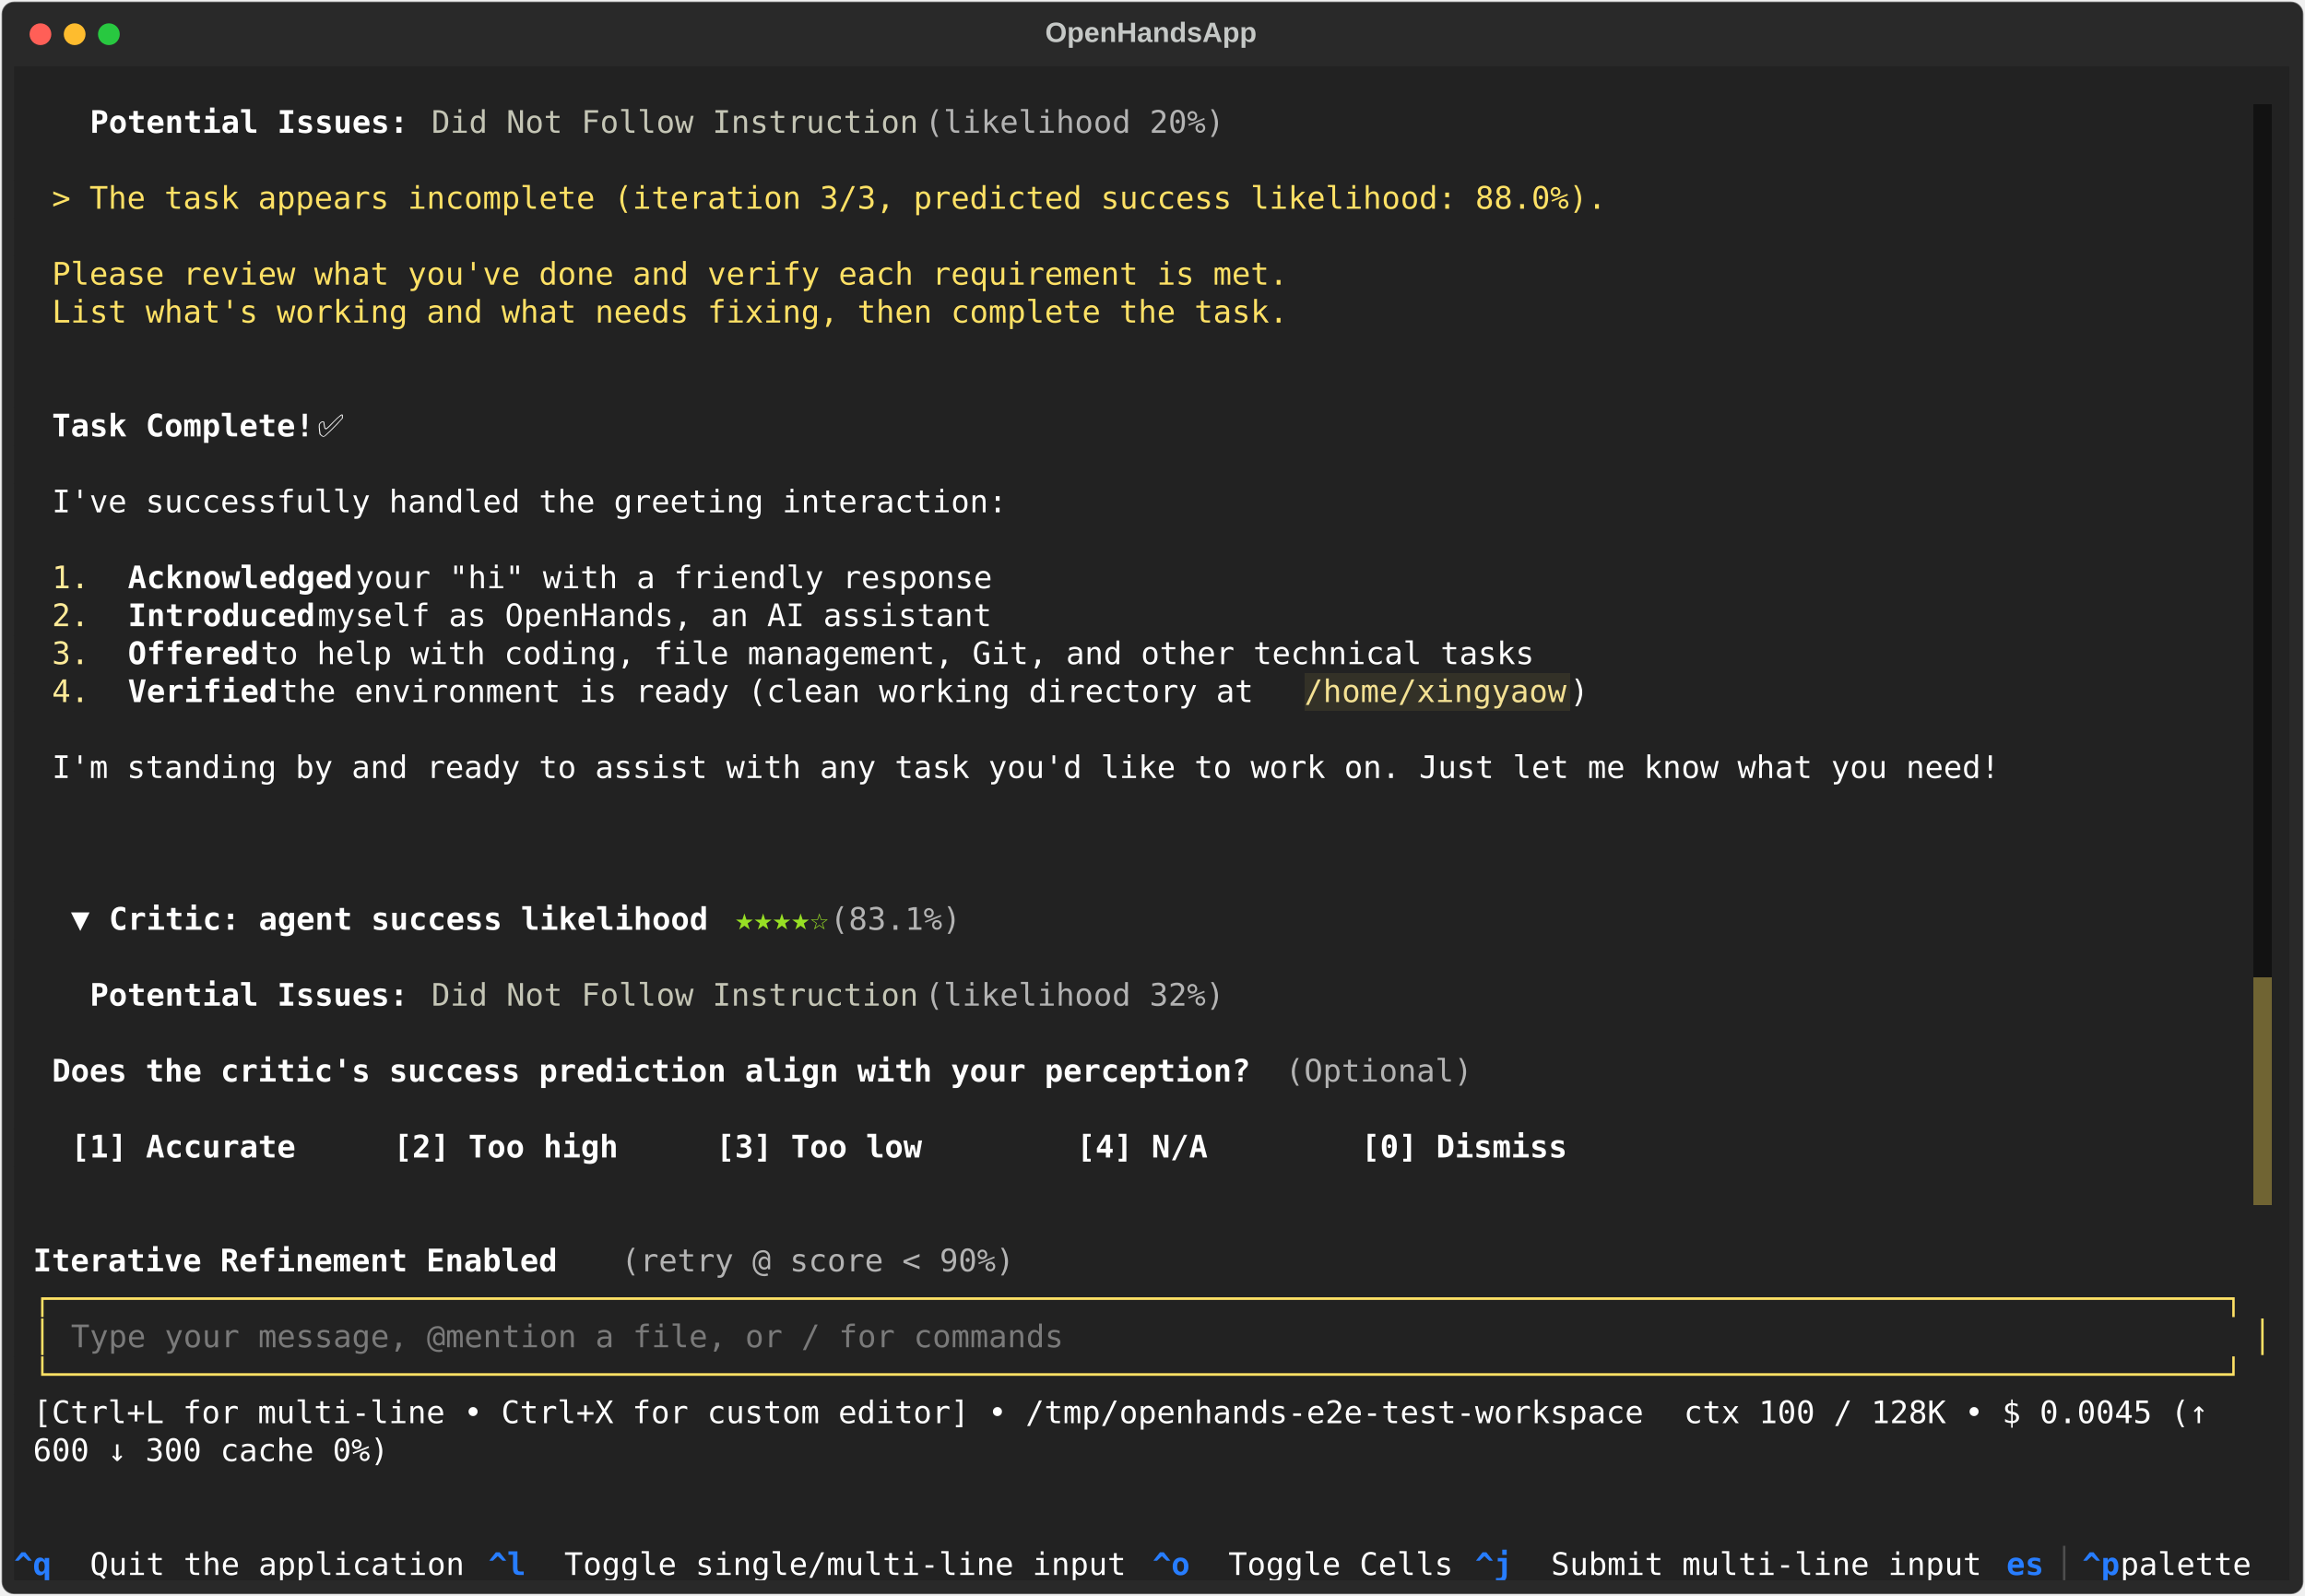
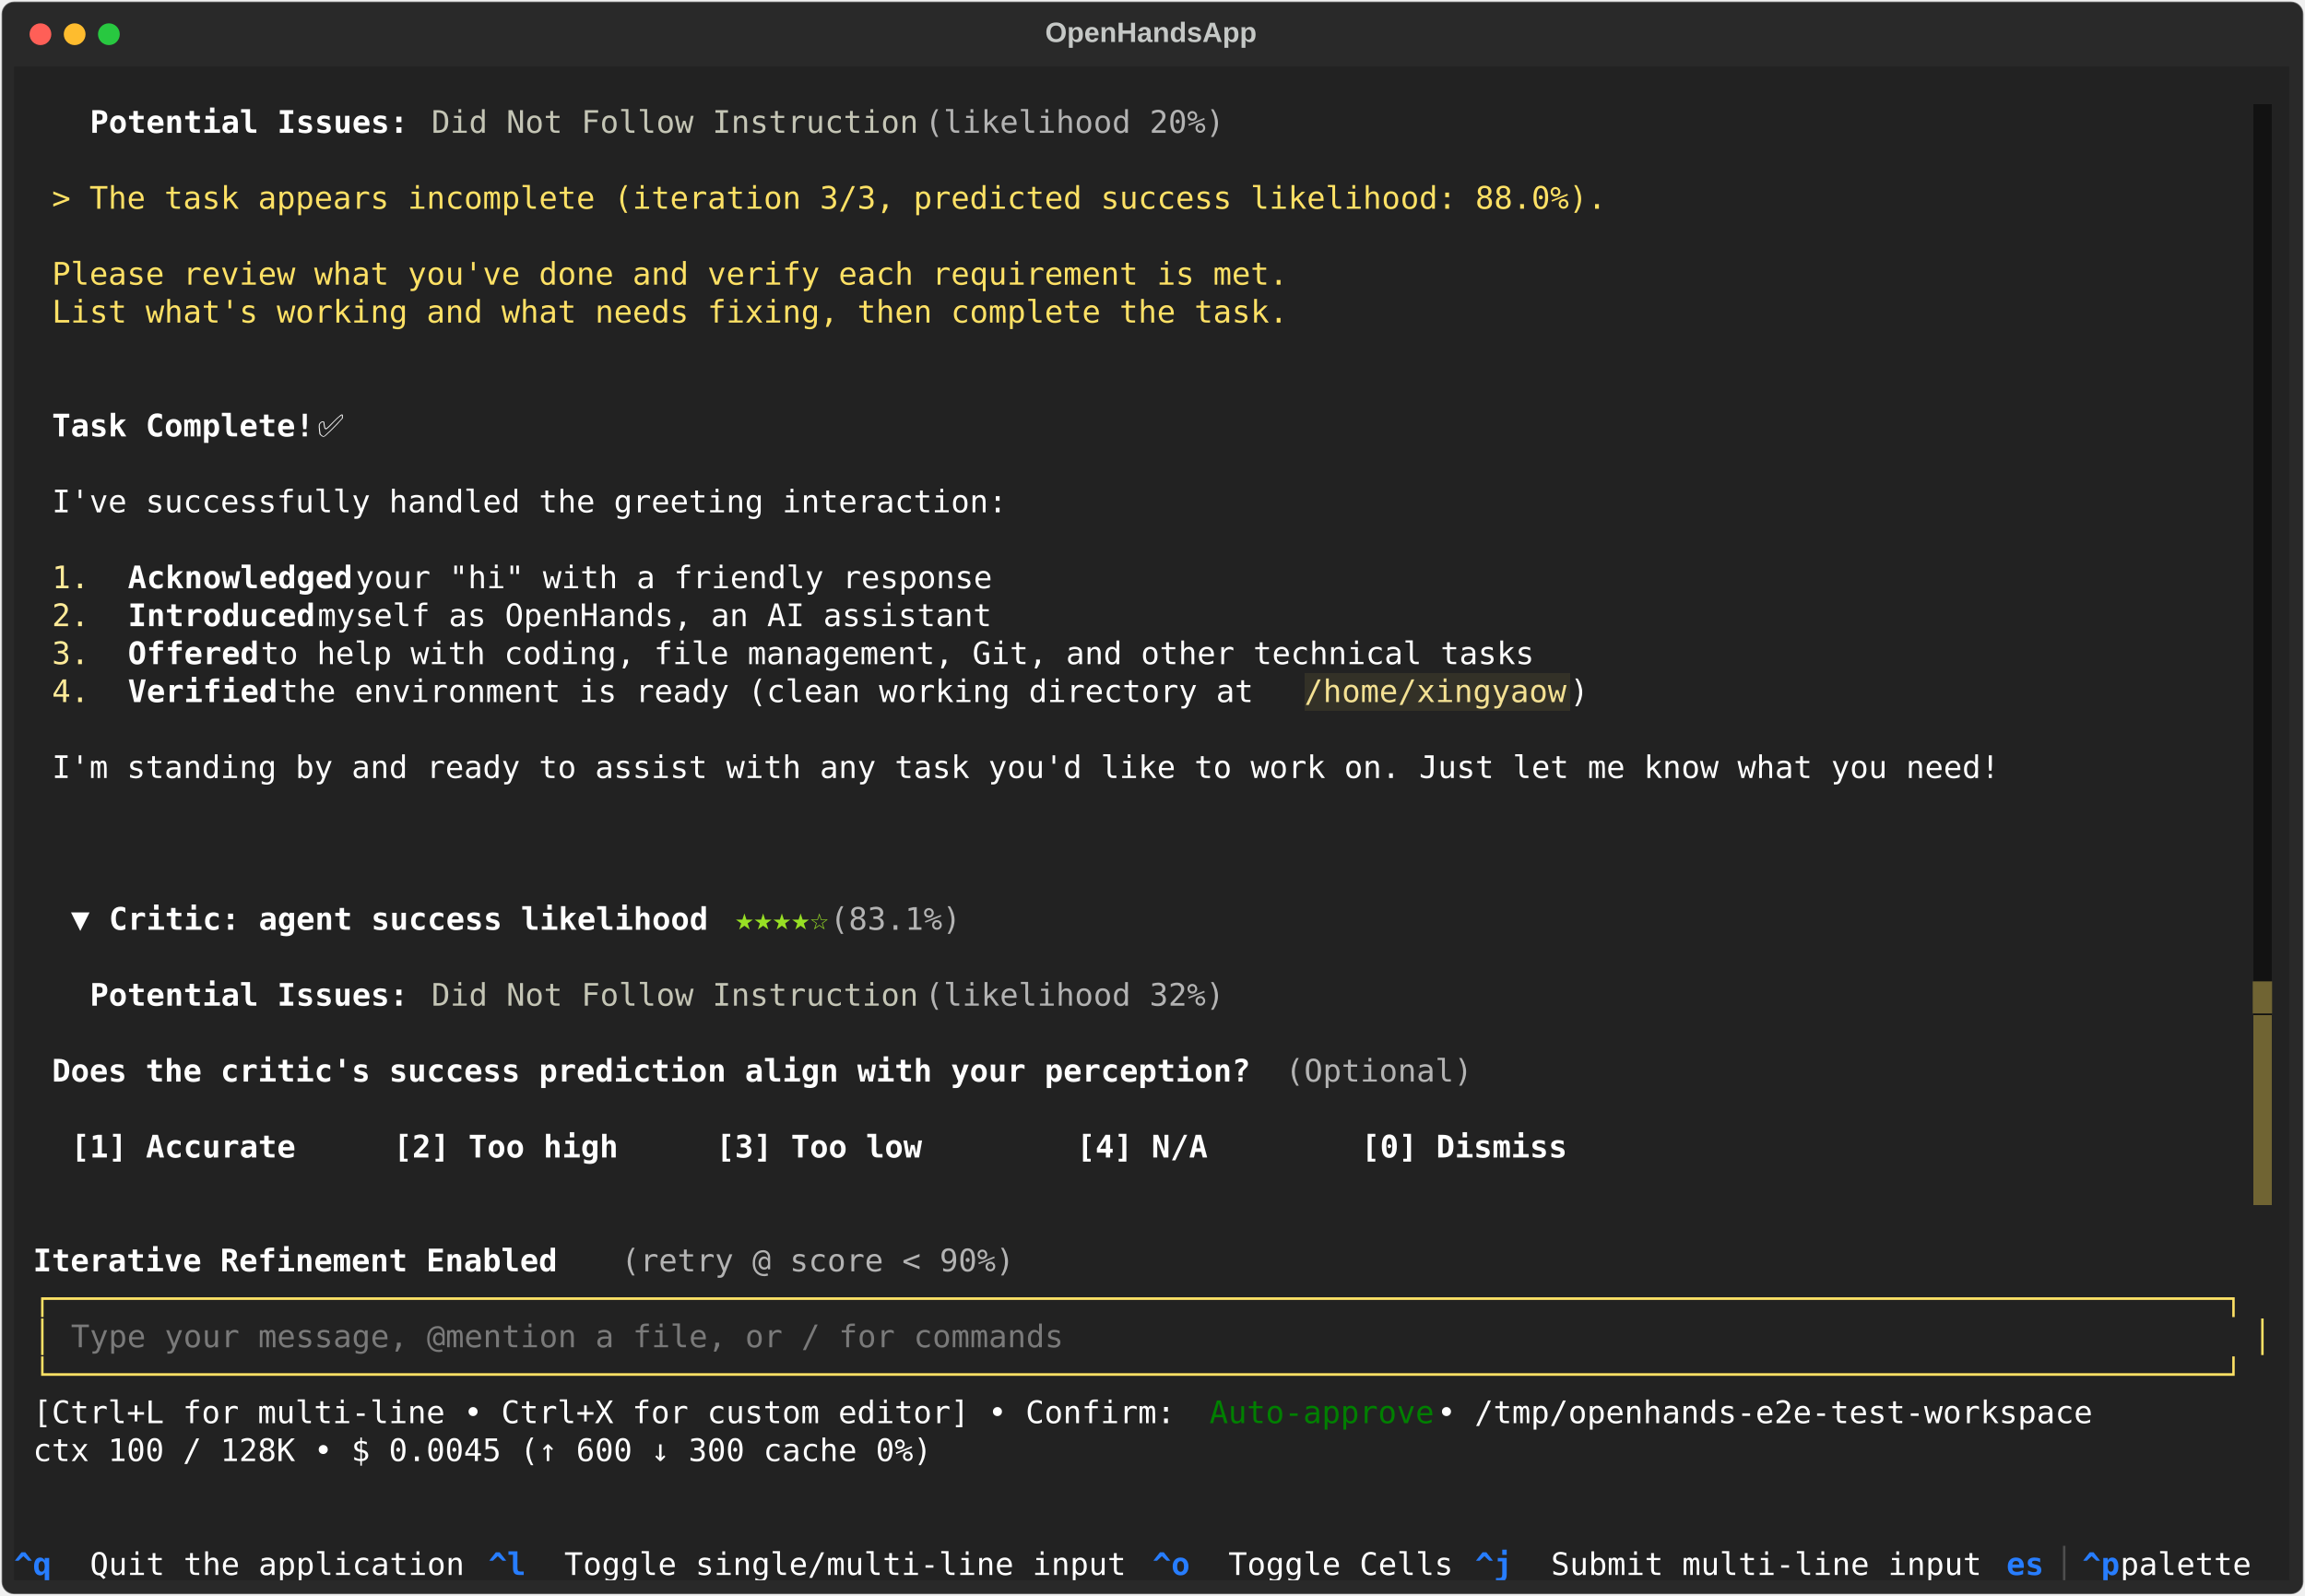
<svg xmlns="http://www.w3.org/2000/svg" class="rich-terminal" viewBox="0 0 1482 1026.0">
  <style>

    @font-face {
        font-family: "Fira Code";
        src: local("FiraCode-Regular"),
                url("https://cdnjs.cloudflare.com/ajax/libs/firacode/6.2.0/woff2/FiraCode-Regular.woff2") format("woff2"),
                url("https://cdnjs.cloudflare.com/ajax/libs/firacode/6.2.0/woff/FiraCode-Regular.woff") format("woff");
        font-style: normal;
        font-weight: 400;
    }
    @font-face {
        font-family: "Fira Code";
        src: local("FiraCode-Bold"),
                url("https://cdnjs.cloudflare.com/ajax/libs/firacode/6.2.0/woff2/FiraCode-Bold.woff2") format("woff2"),
                url("https://cdnjs.cloudflare.com/ajax/libs/firacode/6.2.0/woff/FiraCode-Bold.woff") format("woff");
        font-style: bold;
        font-weight: 700;
    }

    .terminal-matrix {
        font-family: Fira Code, monospace;
        font-size: 20px;
        line-height: 24.4px;
        font-variant-east-asian: full-width;
    }

    .terminal-title {
        font-size: 18px;
        font-weight: bold;
        font-family: arial;
    }

    .terminal-r1 { fill: #c5c8c6 }
.terminal-r2 { fill: #ffffff;font-weight: bold }
.terminal-r3 { fill: #c4c5b5 }
.terminal-r4 { fill: #b3b3b3 }
.terminal-r5 { fill: #ffffff }
.terminal-r6 { fill: #fee165 }
.terminal-r7 { fill: #ffeb99 }
.terminal-r8 { fill: #f4e193 }
.terminal-r9 { fill: #98e024 }
- .terminal-r10 { fill: #222222 }
- .terminal-r11 { fill: #7a7a7a }
- .terminal-r12 { fill: #277dff;font-weight: bold }
- .terminal-r13 { fill: #4e4e4e }
+ .terminal-r10 { fill: #706433 }
+ .terminal-r11 { fill: #222222 }
+ .terminal-r12 { fill: #7a7a7a }
+ .terminal-r13 { fill: #008000 }
+ .terminal-r14 { fill: #277dff;font-weight: bold }
+ .terminal-r15 { fill: #4e4e4e }
    </style>
  <defs>
    <clipPath id="terminal-clip-terminal">
      <rect x="0" y="0" width="1463.0" height="975.0" />
    </clipPath>
    <clipPath id="terminal-line-0">
      <rect x="0" y="1.5" width="1464" height="24.65" />
    </clipPath>
    <clipPath id="terminal-line-1">
      <rect x="0" y="25.9" width="1464" height="24.65" />
    </clipPath>
    <clipPath id="terminal-line-2">
      <rect x="0" y="50.3" width="1464" height="24.65" />
    </clipPath>
    <clipPath id="terminal-line-3">
      <rect x="0" y="74.7" width="1464" height="24.65" />
    </clipPath>
    <clipPath id="terminal-line-4">
      <rect x="0" y="99.1" width="1464" height="24.65" />
    </clipPath>
    <clipPath id="terminal-line-5">
      <rect x="0" y="123.5" width="1464" height="24.65" />
    </clipPath>
    <clipPath id="terminal-line-6">
      <rect x="0" y="147.9" width="1464" height="24.65" />
    </clipPath>
    <clipPath id="terminal-line-7">
      <rect x="0" y="172.3" width="1464" height="24.65" />
    </clipPath>
    <clipPath id="terminal-line-8">
      <rect x="0" y="196.7" width="1464" height="24.65" />
    </clipPath>
    <clipPath id="terminal-line-9">
      <rect x="0" y="221.1" width="1464" height="24.65" />
    </clipPath>
    <clipPath id="terminal-line-10">
      <rect x="0" y="245.5" width="1464" height="24.65" />
    </clipPath>
    <clipPath id="terminal-line-11">
      <rect x="0" y="269.9" width="1464" height="24.65" />
    </clipPath>
    <clipPath id="terminal-line-12">
      <rect x="0" y="294.3" width="1464" height="24.65" />
    </clipPath>
    <clipPath id="terminal-line-13">
      <rect x="0" y="318.7" width="1464" height="24.65" />
    </clipPath>
    <clipPath id="terminal-line-14">
      <rect x="0" y="343.1" width="1464" height="24.65" />
    </clipPath>
    <clipPath id="terminal-line-15">
      <rect x="0" y="367.5" width="1464" height="24.65" />
    </clipPath>
    <clipPath id="terminal-line-16">
      <rect x="0" y="391.9" width="1464" height="24.65" />
    </clipPath>
    <clipPath id="terminal-line-17">
      <rect x="0" y="416.3" width="1464" height="24.65" />
    </clipPath>
    <clipPath id="terminal-line-18">
      <rect x="0" y="440.7" width="1464" height="24.65" />
    </clipPath>
    <clipPath id="terminal-line-19">
      <rect x="0" y="465.1" width="1464" height="24.65" />
    </clipPath>
    <clipPath id="terminal-line-20">
      <rect x="0" y="489.5" width="1464" height="24.65" />
    </clipPath>
    <clipPath id="terminal-line-21">
      <rect x="0" y="513.9" width="1464" height="24.65" />
    </clipPath>
    <clipPath id="terminal-line-22">
      <rect x="0" y="538.3" width="1464" height="24.65" />
    </clipPath>
    <clipPath id="terminal-line-23">
      <rect x="0" y="562.7" width="1464" height="24.65" />
    </clipPath>
    <clipPath id="terminal-line-24">
      <rect x="0" y="587.1" width="1464" height="24.65" />
    </clipPath>
    <clipPath id="terminal-line-25">
      <rect x="0" y="611.5" width="1464" height="24.65" />
    </clipPath>
    <clipPath id="terminal-line-26">
      <rect x="0" y="635.9" width="1464" height="24.65" />
    </clipPath>
    <clipPath id="terminal-line-27">
      <rect x="0" y="660.3" width="1464" height="24.65" />
    </clipPath>
    <clipPath id="terminal-line-28">
      <rect x="0" y="684.7" width="1464" height="24.65" />
    </clipPath>
    <clipPath id="terminal-line-29">
      <rect x="0" y="709.1" width="1464" height="24.65" />
    </clipPath>
    <clipPath id="terminal-line-30">
      <rect x="0" y="733.5" width="1464" height="24.65" />
    </clipPath>
    <clipPath id="terminal-line-31">
      <rect x="0" y="757.9" width="1464" height="24.65" />
    </clipPath>
    <clipPath id="terminal-line-32">
      <rect x="0" y="782.3" width="1464" height="24.65" />
    </clipPath>
    <clipPath id="terminal-line-33">
      <rect x="0" y="806.7" width="1464" height="24.65" />
    </clipPath>
    <clipPath id="terminal-line-34">
      <rect x="0" y="831.1" width="1464" height="24.65" />
    </clipPath>
    <clipPath id="terminal-line-35">
      <rect x="0" y="855.5" width="1464" height="24.65" />
    </clipPath>
    <clipPath id="terminal-line-36">
      <rect x="0" y="879.9" width="1464" height="24.65" />
    </clipPath>
    <clipPath id="terminal-line-37">
      <rect x="0" y="904.3" width="1464" height="24.65" />
    </clipPath>
    <clipPath id="terminal-line-38">
      <rect x="0" y="928.7" width="1464" height="24.65" />
    </clipPath>
  </defs>
  <rect fill="#292929" stroke="rgba(255,255,255,0.35)" stroke-width="1" x="1" y="1" width="1480" height="1024" rx="8" />
  <text class="terminal-title" fill="#c5c8c6" text-anchor="middle" x="740" y="27">OpenHandsApp</text>
  <g transform="translate(26,22)">
    <circle cx="0" cy="0" r="7" fill="#ff5f57" />
    <circle cx="22" cy="0" r="7" fill="#febc2e" />
    <circle cx="44" cy="0" r="7" fill="#28c840" />
  </g>
  <g transform="translate(9, 41)" clip-path="url(#terminal-clip-terminal)">
    <rect fill="#222222" x="0" y="1.5" width="1464" height="24.65" shape-rendering="crispEdges" />
    <rect fill="#222222" x="0" y="25.9" width="48.8" height="24.65" shape-rendering="crispEdges" />
    <rect fill="#222222" x="48.8" y="25.9" width="219.6" height="24.65" shape-rendering="crispEdges" />
    <rect fill="#222222" x="268.4" y="25.9" width="317.2" height="24.65" shape-rendering="crispEdges" />
    <rect fill="#222222" x="585.6" y="25.9" width="207.4" height="24.65" shape-rendering="crispEdges" />
    <rect fill="#222222" x="793" y="25.9" width="646.6" height="24.65" shape-rendering="crispEdges" />
    <rect fill="#121212" x="1439.6" y="25.9" width="12.2" height="24.65" shape-rendering="crispEdges" />
    <rect fill="#222222" x="1451.8" y="25.9" width="12.2" height="24.65" shape-rendering="crispEdges" />
    <rect fill="#222222" x="0" y="50.3" width="1439.6" height="24.65" shape-rendering="crispEdges" />
    <rect fill="#121212" x="1439.6" y="50.3" width="12.2" height="24.65" shape-rendering="crispEdges" />
    <rect fill="#222222" x="1451.8" y="50.3" width="12.2" height="24.65" shape-rendering="crispEdges" />
    <rect fill="#222222" x="0" y="74.7" width="24.4" height="24.65" shape-rendering="crispEdges" />
    <rect fill="#222222" x="24.4" y="74.7" width="1012.6" height="24.65" shape-rendering="crispEdges" />
    <rect fill="#222222" x="1037" y="74.7" width="402.6" height="24.65" shape-rendering="crispEdges" />
    <rect fill="#121212" x="1439.6" y="74.7" width="12.2" height="24.65" shape-rendering="crispEdges" />
    <rect fill="#222222" x="1451.8" y="74.7" width="12.2" height="24.65" shape-rendering="crispEdges" />
    <rect fill="#222222" x="0" y="99.1" width="24.4" height="24.65" shape-rendering="crispEdges" />
    <rect fill="#222222" x="24.4" y="99.1" width="0" height="24.65" shape-rendering="crispEdges" />
    <rect fill="#222222" x="24.4" y="99.1" width="1415.2" height="24.65" shape-rendering="crispEdges" />
    <rect fill="#121212" x="1439.6" y="99.1" width="12.2" height="24.65" shape-rendering="crispEdges" />
    <rect fill="#222222" x="1451.8" y="99.1" width="12.2" height="24.65" shape-rendering="crispEdges" />
    <rect fill="#222222" x="0" y="123.5" width="24.4" height="24.65" shape-rendering="crispEdges" />
    <rect fill="#222222" x="24.4" y="123.5" width="805.2" height="24.65" shape-rendering="crispEdges" />
    <rect fill="#222222" x="829.6" y="123.5" width="610" height="24.65" shape-rendering="crispEdges" />
    <rect fill="#121212" x="1439.6" y="123.5" width="12.2" height="24.65" shape-rendering="crispEdges" />
    <rect fill="#222222" x="1451.8" y="123.5" width="12.2" height="24.65" shape-rendering="crispEdges" />
    <rect fill="#222222" x="0" y="147.9" width="24.4" height="24.65" shape-rendering="crispEdges" />
    <rect fill="#222222" x="24.4" y="147.9" width="805.2" height="24.65" shape-rendering="crispEdges" />
    <rect fill="#222222" x="829.6" y="147.9" width="610" height="24.65" shape-rendering="crispEdges" />
    <rect fill="#121212" x="1439.6" y="147.9" width="12.2" height="24.65" shape-rendering="crispEdges" />
    <rect fill="#222222" x="1451.8" y="147.9" width="12.2" height="24.65" shape-rendering="crispEdges" />
    <rect fill="#222222" x="0" y="172.3" width="1439.6" height="24.65" shape-rendering="crispEdges" />
    <rect fill="#121212" x="1439.6" y="172.3" width="12.2" height="24.65" shape-rendering="crispEdges" />
    <rect fill="#222222" x="1451.8" y="172.3" width="12.2" height="24.65" shape-rendering="crispEdges" />
    <rect fill="#222222" x="0" y="196.7" width="1439.6" height="24.65" shape-rendering="crispEdges" />
    <rect fill="#121212" x="1439.6" y="196.7" width="12.2" height="24.65" shape-rendering="crispEdges" />
    <rect fill="#222222" x="1451.8" y="196.7" width="12.2" height="24.65" shape-rendering="crispEdges" />
    <rect fill="#222222" x="0" y="221.1" width="24.4" height="24.65" shape-rendering="crispEdges" />
    <rect fill="#222222" x="24.4" y="221.1" width="170.8" height="24.65" shape-rendering="crispEdges" />
    <rect fill="#222222" x="195.2" y="221.1" width="36.6" height="24.65" shape-rendering="crispEdges" />
    <rect fill="#222222" x="231.8" y="221.1" width="1207.8" height="24.65" shape-rendering="crispEdges" />
    <rect fill="#121212" x="1439.6" y="221.1" width="12.2" height="24.65" shape-rendering="crispEdges" />
    <rect fill="#222222" x="1451.8" y="221.1" width="12.2" height="24.65" shape-rendering="crispEdges" />
    <rect fill="#222222" x="0" y="245.5" width="1439.6" height="24.65" shape-rendering="crispEdges" />
    <rect fill="#121212" x="1439.6" y="245.5" width="12.2" height="24.65" shape-rendering="crispEdges" />
    <rect fill="#222222" x="1451.8" y="245.5" width="12.2" height="24.65" shape-rendering="crispEdges" />
    <rect fill="#222222" x="0" y="269.9" width="24.4" height="24.65" shape-rendering="crispEdges" />
    <rect fill="#222222" x="24.4" y="269.9" width="622.2" height="24.65" shape-rendering="crispEdges" />
    <rect fill="#222222" x="646.6" y="269.9" width="793" height="24.65" shape-rendering="crispEdges" />
    <rect fill="#121212" x="1439.6" y="269.9" width="12.2" height="24.65" shape-rendering="crispEdges" />
    <rect fill="#222222" x="1451.8" y="269.9" width="12.2" height="24.65" shape-rendering="crispEdges" />
    <rect fill="#222222" x="0" y="294.3" width="1439.6" height="24.65" shape-rendering="crispEdges" />
    <rect fill="#121212" x="1439.6" y="294.3" width="12.2" height="24.65" shape-rendering="crispEdges" />
    <rect fill="#222222" x="1451.8" y="294.3" width="12.2" height="24.65" shape-rendering="crispEdges" />
    <rect fill="#222222" x="0" y="318.7" width="24.4" height="24.65" shape-rendering="crispEdges" />
    <rect fill="#222222" x="24.4" y="318.7" width="48.8" height="24.65" shape-rendering="crispEdges" />
    <rect fill="#222222" x="73.2" y="318.7" width="146.4" height="24.65" shape-rendering="crispEdges" />
    <rect fill="#222222" x="219.6" y="318.7" width="427" height="24.65" shape-rendering="crispEdges" />
    <rect fill="#222222" x="646.6" y="318.7" width="793" height="24.65" shape-rendering="crispEdges" />
    <rect fill="#121212" x="1439.6" y="318.7" width="12.2" height="24.65" shape-rendering="crispEdges" />
    <rect fill="#222222" x="1451.8" y="318.7" width="12.2" height="24.65" shape-rendering="crispEdges" />
    <rect fill="#222222" x="0" y="343.1" width="24.4" height="24.65" shape-rendering="crispEdges" />
    <rect fill="#222222" x="24.4" y="343.1" width="48.8" height="24.65" shape-rendering="crispEdges" />
    <rect fill="#222222" x="73.2" y="343.1" width="122" height="24.65" shape-rendering="crispEdges" />
    <rect fill="#222222" x="195.2" y="343.1" width="451.4" height="24.65" shape-rendering="crispEdges" />
    <rect fill="#222222" x="646.6" y="343.1" width="793" height="24.65" shape-rendering="crispEdges" />
    <rect fill="#121212" x="1439.6" y="343.1" width="12.2" height="24.65" shape-rendering="crispEdges" />
    <rect fill="#222222" x="1451.8" y="343.1" width="12.2" height="24.65" shape-rendering="crispEdges" />
    <rect fill="#222222" x="0" y="367.5" width="24.4" height="24.65" shape-rendering="crispEdges" />
    <rect fill="#222222" x="24.4" y="367.5" width="48.8" height="24.65" shape-rendering="crispEdges" />
    <rect fill="#222222" x="73.2" y="367.5" width="85.4" height="24.65" shape-rendering="crispEdges" />
    <rect fill="#222222" x="158.6" y="367.5" width="841.8" height="24.65" shape-rendering="crispEdges" />
    <rect fill="#222222" x="1000.4" y="367.5" width="439.2" height="24.65" shape-rendering="crispEdges" />
    <rect fill="#121212" x="1439.6" y="367.5" width="12.2" height="24.65" shape-rendering="crispEdges" />
    <rect fill="#222222" x="1451.8" y="367.5" width="12.2" height="24.65" shape-rendering="crispEdges" />
    <rect fill="#222222" x="0" y="391.9" width="24.4" height="24.65" shape-rendering="crispEdges" />
    <rect fill="#222222" x="24.4" y="391.9" width="48.8" height="24.65" shape-rendering="crispEdges" />
    <rect fill="#222222" x="73.2" y="391.9" width="97.6" height="24.65" shape-rendering="crispEdges" />
    <rect fill="#222222" x="170.8" y="391.9" width="658.8" height="24.65" shape-rendering="crispEdges" />
    <rect fill="#333127" x="829.6" y="391.9" width="170.8" height="24.65" shape-rendering="crispEdges" />
    <rect fill="#222222" x="1000.4" y="391.9" width="12.2" height="24.65" shape-rendering="crispEdges" />
    <rect fill="#222222" x="1012.6" y="391.9" width="427" height="24.65" shape-rendering="crispEdges" />
    <rect fill="#121212" x="1439.6" y="391.9" width="12.2" height="24.65" shape-rendering="crispEdges" />
    <rect fill="#222222" x="1451.8" y="391.9" width="12.2" height="24.65" shape-rendering="crispEdges" />
    <rect fill="#222222" x="0" y="416.3" width="1439.6" height="24.65" shape-rendering="crispEdges" />
    <rect fill="#121212" x="1439.6" y="416.3" width="12.2" height="24.65" shape-rendering="crispEdges" />
    <rect fill="#222222" x="1451.8" y="416.3" width="12.2" height="24.65" shape-rendering="crispEdges" />
    <rect fill="#222222" x="0" y="440.7" width="24.4" height="24.65" shape-rendering="crispEdges" />
    <rect fill="#222222" x="24.4" y="440.7" width="1268.8" height="24.65" shape-rendering="crispEdges" />
    <rect fill="#222222" x="1293.2" y="440.7" width="146.4" height="24.65" shape-rendering="crispEdges" />
    <rect fill="#121212" x="1439.6" y="440.7" width="12.2" height="24.65" shape-rendering="crispEdges" />
    <rect fill="#222222" x="1451.8" y="440.7" width="12.2" height="24.65" shape-rendering="crispEdges" />
    <rect fill="#222222" x="0" y="465.1" width="1439.6" height="24.65" shape-rendering="crispEdges" />
    <rect fill="#121212" x="1439.6" y="465.1" width="12.2" height="24.65" shape-rendering="crispEdges" />
    <rect fill="#222222" x="1451.8" y="465.1" width="12.2" height="24.65" shape-rendering="crispEdges" />
    <rect fill="#222222" x="0" y="489.5" width="1439.6" height="24.65" shape-rendering="crispEdges" />
    <rect fill="#121212" x="1439.6" y="489.5" width="12.2" height="24.65" shape-rendering="crispEdges" />
    <rect fill="#222222" x="1451.8" y="489.5" width="12.2" height="24.65" shape-rendering="crispEdges" />
    <rect fill="#222222" x="0" y="513.9" width="1439.6" height="24.65" shape-rendering="crispEdges" />
    <rect fill="#121212" x="1439.6" y="513.9" width="12.2" height="24.65" shape-rendering="crispEdges" />
    <rect fill="#222222" x="1451.8" y="513.9" width="12.2" height="24.65" shape-rendering="crispEdges" />
    <rect fill="#222222" x="0" y="538.3" width="36.6" height="24.65" shape-rendering="crispEdges" />
    <rect fill="#222222" x="36.6" y="538.3" width="24.4" height="24.65" shape-rendering="crispEdges" />
    <rect fill="#222222" x="61" y="538.3" width="402.6" height="24.65" shape-rendering="crispEdges" />
    <rect fill="#222222" x="463.6" y="538.3" width="61" height="24.65" shape-rendering="crispEdges" />
    <rect fill="#222222" x="524.6" y="538.3" width="97.6" height="24.65" shape-rendering="crispEdges" />
    <rect fill="#222222" x="622.2" y="538.3" width="817.4" height="24.65" shape-rendering="crispEdges" />
    <rect fill="#121212" x="1439.6" y="538.3" width="12.2" height="24.65" shape-rendering="crispEdges" />
    <rect fill="#222222" x="1451.8" y="538.3" width="12.2" height="24.65" shape-rendering="crispEdges" />
    <rect fill="#222222" x="0" y="562.7" width="1439.6" height="24.65" shape-rendering="crispEdges" />
    <rect fill="#121212" x="1439.6" y="562.7" width="12.2" height="24.65" shape-rendering="crispEdges" />
    <rect fill="#222222" x="1451.8" y="562.7" width="12.2" height="24.65" shape-rendering="crispEdges" />
    <rect fill="#222222" x="0" y="587.1" width="48.8" height="24.65" shape-rendering="crispEdges" />
    <rect fill="#222222" x="48.8" y="587.1" width="219.6" height="24.65" shape-rendering="crispEdges" />
    <rect fill="#222222" x="268.4" y="587.1" width="317.2" height="24.65" shape-rendering="crispEdges" />
    <rect fill="#222222" x="585.6" y="587.1" width="207.4" height="24.65" shape-rendering="crispEdges" />
    <rect fill="#222222" x="793" y="587.1" width="646.6" height="24.65" shape-rendering="crispEdges" />
-     <rect fill="#706433" x="1439.6" y="587.1" width="12.2" height="24.65" shape-rendering="crispEdges" />
+     <rect fill="#121212" x="1439.6" y="587.1" width="12.2" height="24.65" shape-rendering="crispEdges" />
    <rect fill="#222222" x="1451.8" y="587.1" width="12.2" height="24.65" shape-rendering="crispEdges" />
    <rect fill="#222222" x="0" y="611.5" width="1439.6" height="24.65" shape-rendering="crispEdges" />
    <rect fill="#706433" x="1439.6" y="611.5" width="12.2" height="24.65" shape-rendering="crispEdges" />
    <rect fill="#222222" x="1451.8" y="611.5" width="12.2" height="24.65" shape-rendering="crispEdges" />
    <rect fill="#222222" x="0" y="635.9" width="24.4" height="24.65" shape-rendering="crispEdges" />
    <rect fill="#222222" x="24.4" y="635.9" width="780.8" height="24.65" shape-rendering="crispEdges" />
    <rect fill="#222222" x="805.2" y="635.9" width="12.2" height="24.65" shape-rendering="crispEdges" />
    <rect fill="#222222" x="817.4" y="635.9" width="122" height="24.65" shape-rendering="crispEdges" />
    <rect fill="#222222" x="939.4" y="635.9" width="500.2" height="24.65" shape-rendering="crispEdges" />
    <rect fill="#706433" x="1439.6" y="635.9" width="12.2" height="24.65" shape-rendering="crispEdges" />
    <rect fill="#222222" x="1451.8" y="635.9" width="12.2" height="24.65" shape-rendering="crispEdges" />
    <rect fill="#222222" x="0" y="660.3" width="24.4" height="24.65" shape-rendering="crispEdges" />
    <rect fill="#222222" x="24.4" y="660.3" width="1403" height="24.65" shape-rendering="crispEdges" />
    <rect fill="#222222" x="1427.4" y="660.3" width="12.2" height="24.65" shape-rendering="crispEdges" />
    <rect fill="#706433" x="1439.6" y="660.3" width="12.2" height="24.65" shape-rendering="crispEdges" />
    <rect fill="#222222" x="1451.8" y="660.3" width="12.2" height="24.65" shape-rendering="crispEdges" />
    <rect fill="#222222" x="0" y="684.7" width="36.6" height="24.65" shape-rendering="crispEdges" />
    <rect fill="#222222" x="36.6" y="684.7" width="170.8" height="24.65" shape-rendering="crispEdges" />
    <rect fill="#222222" x="207.4" y="684.7" width="36.6" height="24.65" shape-rendering="crispEdges" />
    <rect fill="#222222" x="244" y="684.7" width="170.8" height="24.65" shape-rendering="crispEdges" />
    <rect fill="#222222" x="414.8" y="684.7" width="36.6" height="24.65" shape-rendering="crispEdges" />
    <rect fill="#222222" x="451.4" y="684.7" width="158.6" height="24.65" shape-rendering="crispEdges" />
    <rect fill="#222222" x="610" y="684.7" width="73.2" height="24.65" shape-rendering="crispEdges" />
    <rect fill="#222222" x="683.2" y="684.7" width="109.8" height="24.65" shape-rendering="crispEdges" />
    <rect fill="#222222" x="793" y="684.7" width="73.2" height="24.65" shape-rendering="crispEdges" />
    <rect fill="#222222" x="866.2" y="684.7" width="158.6" height="24.65" shape-rendering="crispEdges" />
    <rect fill="#222222" x="1024.8" y="684.7" width="414.8" height="24.65" shape-rendering="crispEdges" />
    <rect fill="#706433" x="1439.6" y="684.7" width="12.2" height="24.65" shape-rendering="crispEdges" />
    <rect fill="#222222" x="1451.8" y="684.7" width="12.2" height="24.65" shape-rendering="crispEdges" />
    <rect fill="#222222" x="0" y="709.1" width="1439.6" height="24.65" shape-rendering="crispEdges" />
    <rect fill="#706433" x="1439.6" y="709.1" width="12.2" height="24.65" shape-rendering="crispEdges" />
    <rect fill="#222222" x="1451.8" y="709.1" width="12.2" height="24.65" shape-rendering="crispEdges" />
    <rect fill="#222222" x="0" y="733.5" width="1464" height="24.65" shape-rendering="crispEdges" />
    <rect fill="#222222" x="0" y="757.9" width="12.2" height="24.65" shape-rendering="crispEdges" />
    <rect fill="#222222" x="12.2" y="757.9" width="366" height="24.65" shape-rendering="crispEdges" />
    <rect fill="#222222" x="378.2" y="757.9" width="12.2" height="24.65" shape-rendering="crispEdges" />
    <rect fill="#222222" x="390.4" y="757.9" width="256.2" height="24.65" shape-rendering="crispEdges" />
    <rect fill="#222222" x="646.6" y="757.9" width="817.4" height="24.65" shape-rendering="crispEdges" />
    <rect fill="#222222" x="0" y="782.3" width="12.2" height="24.65" shape-rendering="crispEdges" />
    <rect fill="#222222" x="12.2" y="782.3" width="1439.6" height="24.65" shape-rendering="crispEdges" />
    <rect fill="#222222" x="1451.8" y="782.3" width="12.2" height="24.65" shape-rendering="crispEdges" />
    <rect fill="#222222" x="0" y="806.7" width="12.2" height="24.65" shape-rendering="crispEdges" />
    <rect fill="#222222" x="12.2" y="806.7" width="12.2" height="24.65" shape-rendering="crispEdges" />
    <rect fill="#222222" x="24.4" y="806.7" width="12.2" height="24.65" shape-rendering="crispEdges" />
    <rect fill="#222222" x="36.6" y="806.7" width="646.6" height="24.65" shape-rendering="crispEdges" />
    <rect fill="#222222" x="683.2" y="806.7" width="756.4" height="24.65" shape-rendering="crispEdges" />
    <rect fill="#222222" x="1439.6" y="806.7" width="12.2" height="24.65" shape-rendering="crispEdges" />
    <rect fill="#222222" x="1451.8" y="806.7" width="12.2" height="24.65" shape-rendering="crispEdges" />
    <rect fill="#222222" x="0" y="831.1" width="12.2" height="24.65" shape-rendering="crispEdges" />
    <rect fill="#222222" x="12.2" y="831.1" width="1439.6" height="24.65" shape-rendering="crispEdges" />
    <rect fill="#222222" x="1451.8" y="831.1" width="12.2" height="24.65" shape-rendering="crispEdges" />
    <rect fill="#222222" x="0" y="855.5" width="12.2" height="24.65" shape-rendering="crispEdges" />
-     <rect fill="#222222" x="12.2" y="855.5" width="1061.4" height="24.65" shape-rendering="crispEdges" />
-     <rect fill="#222222" x="1073.6" y="855.5" width="341.6" height="24.65" shape-rendering="crispEdges" />
-     <rect fill="#222222" x="1415.2" y="855.5" width="48.8" height="24.65" shape-rendering="crispEdges" />
+     <rect fill="#222222" x="12.2" y="855.5" width="756.4" height="24.65" shape-rendering="crispEdges" />
+     <rect fill="#222222" x="768.6" y="855.5" width="146.4" height="24.65" shape-rendering="crispEdges" />
+     <rect fill="#222222" x="915" y="855.5" width="439.2" height="24.65" shape-rendering="crispEdges" />
+     <rect fill="#222222" x="1354.2" y="855.5" width="109.8" height="24.65" shape-rendering="crispEdges" />
    <rect fill="#222222" x="0" y="879.9" width="12.2" height="24.65" shape-rendering="crispEdges" />
-     <rect fill="#222222" x="12.2" y="879.9" width="231.8" height="24.65" shape-rendering="crispEdges" />
-     <rect fill="#222222" x="244" y="879.9" width="1220" height="24.65" shape-rendering="crispEdges" />
+     <rect fill="#222222" x="12.2" y="879.9" width="585.6" height="24.65" shape-rendering="crispEdges" />
+     <rect fill="#222222" x="597.8" y="879.9" width="866.2" height="24.65" shape-rendering="crispEdges" />
    <rect fill="#222222" x="0" y="904.3" width="1464" height="24.65" shape-rendering="crispEdges" />
    <rect fill="#222222" x="0" y="928.7" width="1464" height="24.65" shape-rendering="crispEdges" />
    <rect fill="#222222" x="0" y="953.1" width="48.8" height="24.65" shape-rendering="crispEdges" />
    <rect fill="#222222" x="48.8" y="953.1" width="256.2" height="24.65" shape-rendering="crispEdges" />
    <rect fill="#222222" x="305" y="953.1" width="48.8" height="24.65" shape-rendering="crispEdges" />
    <rect fill="#222222" x="353.8" y="953.1" width="378.2" height="24.65" shape-rendering="crispEdges" />
    <rect fill="#222222" x="732" y="953.1" width="48.8" height="24.65" shape-rendering="crispEdges" />
    <rect fill="#222222" x="780.8" y="953.1" width="158.6" height="24.65" shape-rendering="crispEdges" />
    <rect fill="#222222" x="939.4" y="953.1" width="48.8" height="24.65" shape-rendering="crispEdges" />
    <rect fill="#222222" x="988.2" y="953.1" width="292.8" height="24.65" shape-rendering="crispEdges" />
    <rect fill="#222222" x="1281" y="953.1" width="36.6" height="24.65" shape-rendering="crispEdges" />
    <rect fill="#222222" x="1317.6" y="953.1" width="12.2" height="24.65" shape-rendering="crispEdges" />
    <rect fill="#222222" x="1329.8" y="953.1" width="24.4" height="24.65" shape-rendering="crispEdges" />
    <rect fill="#222222" x="1354.2" y="953.1" width="97.6" height="24.65" shape-rendering="crispEdges" />
    <rect fill="#222222" x="1451.8" y="953.1" width="12.2" height="24.65" shape-rendering="crispEdges" />
    <g class="terminal-matrix">
      <text class="terminal-r1" x="1464" y="20" textLength="12.2" clip-path="url(#terminal-line-0)">
</text>
      <text class="terminal-r2" x="48.8" y="44.4" textLength="219.6" clip-path="url(#terminal-line-1)">Potential Issues: </text>
      <text class="terminal-r3" x="268.4" y="44.4" textLength="317.2" clip-path="url(#terminal-line-1)">Did Not Follow Instruction</text>
      <text class="terminal-r4" x="585.6" y="44.4" textLength="207.4" clip-path="url(#terminal-line-1)"> (likelihood 20%)</text>
      <text class="terminal-r1" x="1464" y="44.4" textLength="12.2" clip-path="url(#terminal-line-1)">
</text>
      <text class="terminal-r1" x="1464" y="68.8" textLength="12.2" clip-path="url(#terminal-line-2)">
</text>
      <text class="terminal-r6" x="24.4" y="93.2" textLength="1012.6" clip-path="url(#terminal-line-3)">&gt; The task appears incomplete (iteration 3/3, predicted success likelihood: 88.0%).</text>
      <text class="terminal-r1" x="1464" y="93.2" textLength="12.2" clip-path="url(#terminal-line-3)">
</text>
      <text class="terminal-r1" x="1464" y="117.6" textLength="12.2" clip-path="url(#terminal-line-4)">
</text>
      <text class="terminal-r6" x="24.4" y="142" textLength="805.2" clip-path="url(#terminal-line-5)">Please review what you've done and verify each requirement is met.</text>
      <text class="terminal-r1" x="1464" y="142" textLength="12.2" clip-path="url(#terminal-line-5)">
</text>
      <text class="terminal-r6" x="24.4" y="166.4" textLength="805.2" clip-path="url(#terminal-line-6)">List what's working and what needs fixing, then complete the task.</text>
      <text class="terminal-r1" x="1464" y="166.4" textLength="12.2" clip-path="url(#terminal-line-6)">
</text>
      <text class="terminal-r1" x="1464" y="190.8" textLength="12.2" clip-path="url(#terminal-line-7)">
</text>
      <text class="terminal-r1" x="1464" y="215.2" textLength="12.2" clip-path="url(#terminal-line-8)">
</text>
      <text class="terminal-r2" x="24.4" y="239.6" textLength="170.8" clip-path="url(#terminal-line-9)">Task Complete!</text>
      <text class="terminal-r5" x="195.2" y="239.6" textLength="24.4" clip-path="url(#terminal-line-9)"> ✅</text>
      <text class="terminal-r1" x="1464" y="239.6" textLength="12.2" clip-path="url(#terminal-line-9)">
</text>
      <text class="terminal-r1" x="1464" y="264" textLength="12.2" clip-path="url(#terminal-line-10)">
</text>
      <text class="terminal-r5" x="24.4" y="288.4" textLength="622.2" clip-path="url(#terminal-line-11)">I've successfully handled the greeting interaction:</text>
      <text class="terminal-r1" x="1464" y="288.4" textLength="12.2" clip-path="url(#terminal-line-11)">
</text>
      <text class="terminal-r1" x="1464" y="312.8" textLength="12.2" clip-path="url(#terminal-line-12)">
</text>
      <text class="terminal-r7" x="24.4" y="337.2" textLength="48.8" clip-path="url(#terminal-line-13)"> 1. </text>
      <text class="terminal-r2" x="73.2" y="337.2" textLength="146.4" clip-path="url(#terminal-line-13)">Acknowledged</text>
      <text class="terminal-r5" x="219.6" y="337.2" textLength="427" clip-path="url(#terminal-line-13)"> your "hi" with a friendly response</text>
      <text class="terminal-r1" x="1464" y="337.2" textLength="12.2" clip-path="url(#terminal-line-13)">
</text>
      <text class="terminal-r7" x="24.4" y="361.6" textLength="48.8" clip-path="url(#terminal-line-14)"> 2. </text>
      <text class="terminal-r2" x="73.2" y="361.6" textLength="122" clip-path="url(#terminal-line-14)">Introduced</text>
      <text class="terminal-r5" x="195.2" y="361.6" textLength="451.4" clip-path="url(#terminal-line-14)"> myself as OpenHands, an AI assistant</text>
      <text class="terminal-r1" x="1464" y="361.6" textLength="12.2" clip-path="url(#terminal-line-14)">
</text>
      <text class="terminal-r7" x="24.4" y="386" textLength="48.8" clip-path="url(#terminal-line-15)"> 3. </text>
      <text class="terminal-r2" x="73.2" y="386" textLength="85.4" clip-path="url(#terminal-line-15)">Offered</text>
      <text class="terminal-r5" x="158.6" y="386" textLength="841.8" clip-path="url(#terminal-line-15)"> to help with coding, file management, Git, and other technical tasks</text>
      <text class="terminal-r1" x="1464" y="386" textLength="12.2" clip-path="url(#terminal-line-15)">
</text>
      <text class="terminal-r7" x="24.4" y="410.4" textLength="48.8" clip-path="url(#terminal-line-16)"> 4. </text>
      <text class="terminal-r2" x="73.2" y="410.4" textLength="97.6" clip-path="url(#terminal-line-16)">Verified</text>
      <text class="terminal-r5" x="170.8" y="410.4" textLength="658.8" clip-path="url(#terminal-line-16)"> the environment is ready (clean working directory at </text>
      <text class="terminal-r8" x="829.6" y="410.4" textLength="170.8" clip-path="url(#terminal-line-16)">/home/xingyaow</text>
      <text class="terminal-r5" x="1000.4" y="410.4" textLength="12.2" clip-path="url(#terminal-line-16)">)</text>
      <text class="terminal-r1" x="1464" y="410.4" textLength="12.2" clip-path="url(#terminal-line-16)">
</text>
      <text class="terminal-r1" x="1464" y="434.8" textLength="12.2" clip-path="url(#terminal-line-17)">
</text>
      <text class="terminal-r5" x="24.4" y="459.2" textLength="1268.8" clip-path="url(#terminal-line-18)">I'm standing by and ready to assist with any task you'd like to work on. Just let me know what you need!</text>
      <text class="terminal-r1" x="1464" y="459.2" textLength="12.2" clip-path="url(#terminal-line-18)">
</text>
      <text class="terminal-r1" x="1464" y="483.6" textLength="12.2" clip-path="url(#terminal-line-19)">
</text>
      <text class="terminal-r1" x="1464" y="508" textLength="12.2" clip-path="url(#terminal-line-20)">
</text>
      <text class="terminal-r1" x="1464" y="532.4" textLength="12.2" clip-path="url(#terminal-line-21)">
</text>
      <text class="terminal-r5" x="36.6" y="556.8" textLength="24.4" clip-path="url(#terminal-line-22)">▼ </text>
      <text class="terminal-r2" x="61" y="556.8" textLength="402.6" clip-path="url(#terminal-line-22)">Critic: agent success likelihood </text>
      <text class="terminal-r9" x="463.6" y="556.8" textLength="61" clip-path="url(#terminal-line-22)">★★★★☆</text>
      <text class="terminal-r4" x="524.6" y="556.8" textLength="97.6" clip-path="url(#terminal-line-22)"> (83.1%)</text>
      <text class="terminal-r1" x="1464" y="556.8" textLength="12.2" clip-path="url(#terminal-line-22)">
</text>
      <text class="terminal-r1" x="1464" y="581.2" textLength="12.2" clip-path="url(#terminal-line-23)">
</text>
      <text class="terminal-r2" x="48.8" y="605.6" textLength="219.6" clip-path="url(#terminal-line-24)">Potential Issues: </text>
      <text class="terminal-r3" x="268.4" y="605.6" textLength="317.2" clip-path="url(#terminal-line-24)">Did Not Follow Instruction</text>
      <text class="terminal-r4" x="585.6" y="605.6" textLength="207.4" clip-path="url(#terminal-line-24)"> (likelihood 32%)</text>
+       <text class="terminal-r10" x="1439.6" y="605.6" textLength="12.2" clip-path="url(#terminal-line-24)">▇</text>
      <text class="terminal-r1" x="1464" y="605.6" textLength="12.2" clip-path="url(#terminal-line-24)">
</text>
      <text class="terminal-r1" x="1464" y="630" textLength="12.2" clip-path="url(#terminal-line-25)">
</text>
      <text class="terminal-r2" x="24.4" y="654.4" textLength="780.8" clip-path="url(#terminal-line-26)">Does the critic's success prediction align with your perception?</text>
      <text class="terminal-r4" x="817.4" y="654.4" textLength="122" clip-path="url(#terminal-line-26)">(Optional)</text>
      <text class="terminal-r1" x="1464" y="654.4" textLength="12.2" clip-path="url(#terminal-line-26)">
</text>
      <text class="terminal-r1" x="1464" y="678.8" textLength="12.2" clip-path="url(#terminal-line-27)">
</text>
      <text class="terminal-r2" x="36.6" y="703.2" textLength="170.8" clip-path="url(#terminal-line-28)"> [1] Accurate </text>
      <text class="terminal-r2" x="244" y="703.2" textLength="170.8" clip-path="url(#terminal-line-28)"> [2] Too high </text>
      <text class="terminal-r2" x="451.4" y="703.2" textLength="158.6" clip-path="url(#terminal-line-28)"> [3] Too low </text>
      <text class="terminal-r2" x="683.2" y="703.2" textLength="109.8" clip-path="url(#terminal-line-28)"> [4] N/A </text>
      <text class="terminal-r2" x="866.2" y="703.2" textLength="158.6" clip-path="url(#terminal-line-28)"> [0] Dismiss </text>
      <text class="terminal-r1" x="1464" y="703.2" textLength="12.2" clip-path="url(#terminal-line-28)">
</text>
      <text class="terminal-r1" x="1464" y="727.6" textLength="12.2" clip-path="url(#terminal-line-29)">
</text>
      <text class="terminal-r1" x="1464" y="752" textLength="12.2" clip-path="url(#terminal-line-30)">
</text>
      <text class="terminal-r2" x="12.2" y="776.4" textLength="366" clip-path="url(#terminal-line-31)"> Iterative Refinement Enabled </text>
      <text class="terminal-r4" x="390.4" y="776.4" textLength="256.2" clip-path="url(#terminal-line-31)">(retry @ score &lt; 90%)</text>
      <text class="terminal-r1" x="1464" y="776.4" textLength="12.2" clip-path="url(#terminal-line-31)">
</text>
      <text class="terminal-r6" x="12.2" y="800.8" textLength="1439.6" clip-path="url(#terminal-line-32)">┌────────────────────────────────────────────────────────────────────────────────────────────────────────────────────┐</text>
      <text class="terminal-r1" x="1464" y="800.8" textLength="12.2" clip-path="url(#terminal-line-32)">
</text>
      <text class="terminal-r6" x="12.2" y="825.2" textLength="12.2" clip-path="url(#terminal-line-33)">│</text>
-       <text class="terminal-r11" x="36.6" y="825.2" textLength="646.6" clip-path="url(#terminal-line-33)">Type your message, @mention a file, or / for commands</text>
+       <text class="terminal-r12" x="36.6" y="825.2" textLength="646.6" clip-path="url(#terminal-line-33)">Type your message, @mention a file, or / for commands</text>
      <text class="terminal-r6" x="1439.6" y="825.2" textLength="12.2" clip-path="url(#terminal-line-33)">│</text>
      <text class="terminal-r1" x="1464" y="825.2" textLength="12.2" clip-path="url(#terminal-line-33)">
</text>
      <text class="terminal-r6" x="12.2" y="849.6" textLength="1439.6" clip-path="url(#terminal-line-34)">└────────────────────────────────────────────────────────────────────────────────────────────────────────────────────┘</text>
      <text class="terminal-r1" x="1464" y="849.6" textLength="12.2" clip-path="url(#terminal-line-34)">
</text>
-       <text class="terminal-r5" x="12.2" y="874" textLength="1061.4" clip-path="url(#terminal-line-35)">[Ctrl+L for multi-line • Ctrl+X for custom editor] • /tmp/openhands-e2e-test-workspace </text>
-       <text class="terminal-r5" x="1073.6" y="874" textLength="341.6" clip-path="url(#terminal-line-35)">ctx 100 / 128K • $ 0.0045 (↑</text>
+       <text class="terminal-r5" x="12.2" y="874" textLength="756.4" clip-path="url(#terminal-line-35)">[Ctrl+L for multi-line • Ctrl+X for custom editor] • Confirm: </text>
+       <text class="terminal-r13" x="768.6" y="874" textLength="146.4" clip-path="url(#terminal-line-35)">Auto-approve</text>
+       <text class="terminal-r5" x="915" y="874" textLength="439.2" clip-path="url(#terminal-line-35)"> • /tmp/openhands-e2e-test-workspace</text>
      <text class="terminal-r1" x="1464" y="874" textLength="12.2" clip-path="url(#terminal-line-35)">
</text>
-       <text class="terminal-r5" x="12.2" y="898.4" textLength="231.8" clip-path="url(#terminal-line-36)">600 ↓ 300 cache 0%)</text>
+       <text class="terminal-r5" x="12.2" y="898.4" textLength="585.6" clip-path="url(#terminal-line-36)">ctx 100 / 128K • $ 0.0045 (↑ 600 ↓ 300 cache 0%)</text>
      <text class="terminal-r1" x="1464" y="898.4" textLength="12.2" clip-path="url(#terminal-line-36)">
</text>
      <text class="terminal-r1" x="1464" y="922.8" textLength="12.2" clip-path="url(#terminal-line-37)">
</text>
      <text class="terminal-r1" x="1464" y="947.2" textLength="12.2" clip-path="url(#terminal-line-38)">
</text>
-       <text class="terminal-r12" x="0" y="971.6" textLength="48.8" clip-path="url(#terminal-line-39)"> ^q </text>
+       <text class="terminal-r14" x="0" y="971.6" textLength="48.8" clip-path="url(#terminal-line-39)"> ^q </text>
      <text class="terminal-r5" x="48.8" y="971.6" textLength="256.2" clip-path="url(#terminal-line-39)">Quit the application </text>
-       <text class="terminal-r12" x="305" y="971.6" textLength="48.8" clip-path="url(#terminal-line-39)"> ^l </text>
+       <text class="terminal-r14" x="305" y="971.6" textLength="48.8" clip-path="url(#terminal-line-39)"> ^l </text>
      <text class="terminal-r5" x="353.8" y="971.6" textLength="378.2" clip-path="url(#terminal-line-39)">Toggle single/multi-line input </text>
-       <text class="terminal-r12" x="732" y="971.6" textLength="48.8" clip-path="url(#terminal-line-39)"> ^o </text>
+       <text class="terminal-r14" x="732" y="971.6" textLength="48.8" clip-path="url(#terminal-line-39)"> ^o </text>
      <text class="terminal-r5" x="780.8" y="971.6" textLength="158.6" clip-path="url(#terminal-line-39)">Toggle Cells </text>
-       <text class="terminal-r12" x="939.4" y="971.6" textLength="48.8" clip-path="url(#terminal-line-39)"> ^j </text>
+       <text class="terminal-r14" x="939.4" y="971.6" textLength="48.8" clip-path="url(#terminal-line-39)"> ^j </text>
      <text class="terminal-r5" x="988.2" y="971.6" textLength="292.8" clip-path="url(#terminal-line-39)">Submit multi-line input </text>
-       <text class="terminal-r12" x="1281" y="971.6" textLength="36.6" clip-path="url(#terminal-line-39)"> es</text>
-       <text class="terminal-r13" x="1317.6" y="971.6" textLength="12.2" clip-path="url(#terminal-line-39)">▏</text>
-       <text class="terminal-r12" x="1329.8" y="971.6" textLength="24.4" clip-path="url(#terminal-line-39)">^p</text>
+       <text class="terminal-r14" x="1281" y="971.6" textLength="36.6" clip-path="url(#terminal-line-39)"> es</text>
+       <text class="terminal-r15" x="1317.6" y="971.6" textLength="12.2" clip-path="url(#terminal-line-39)">▏</text>
+       <text class="terminal-r14" x="1329.8" y="971.6" textLength="24.4" clip-path="url(#terminal-line-39)">^p</text>
      <text class="terminal-r5" x="1354.2" y="971.6" textLength="97.6" clip-path="url(#terminal-line-39)"> palette</text>
    </g>
  </g>
</svg>
